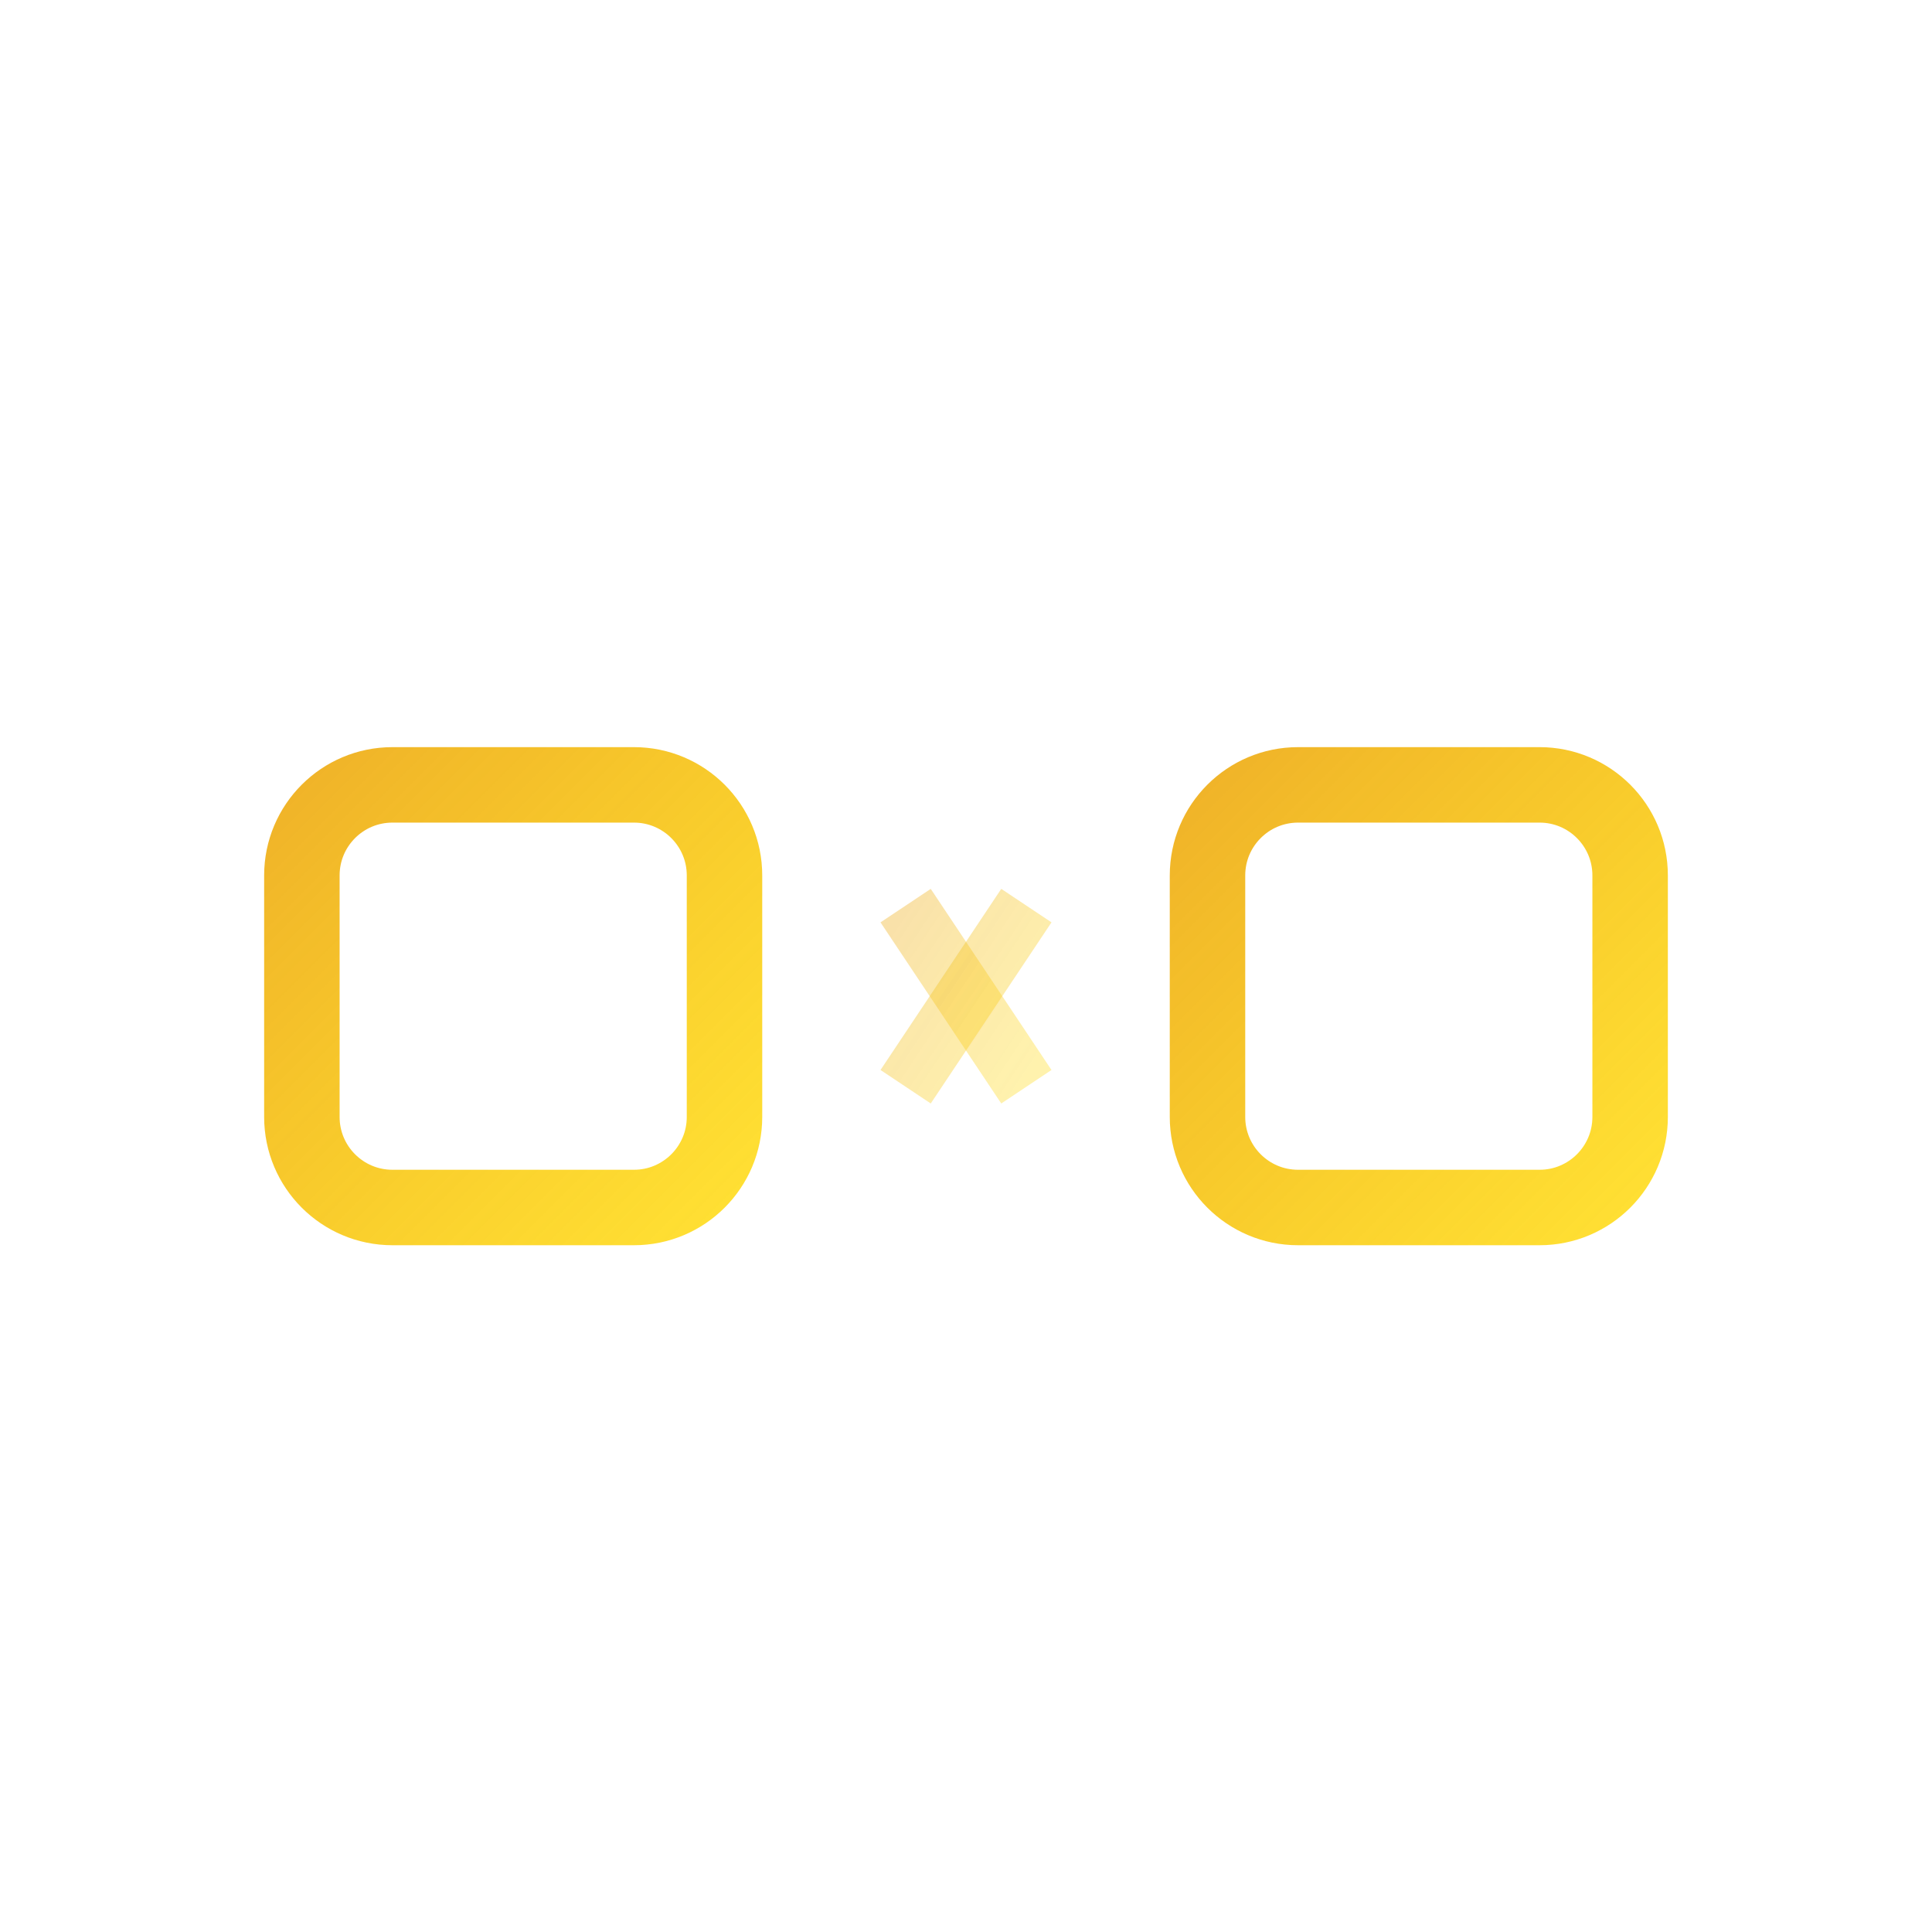
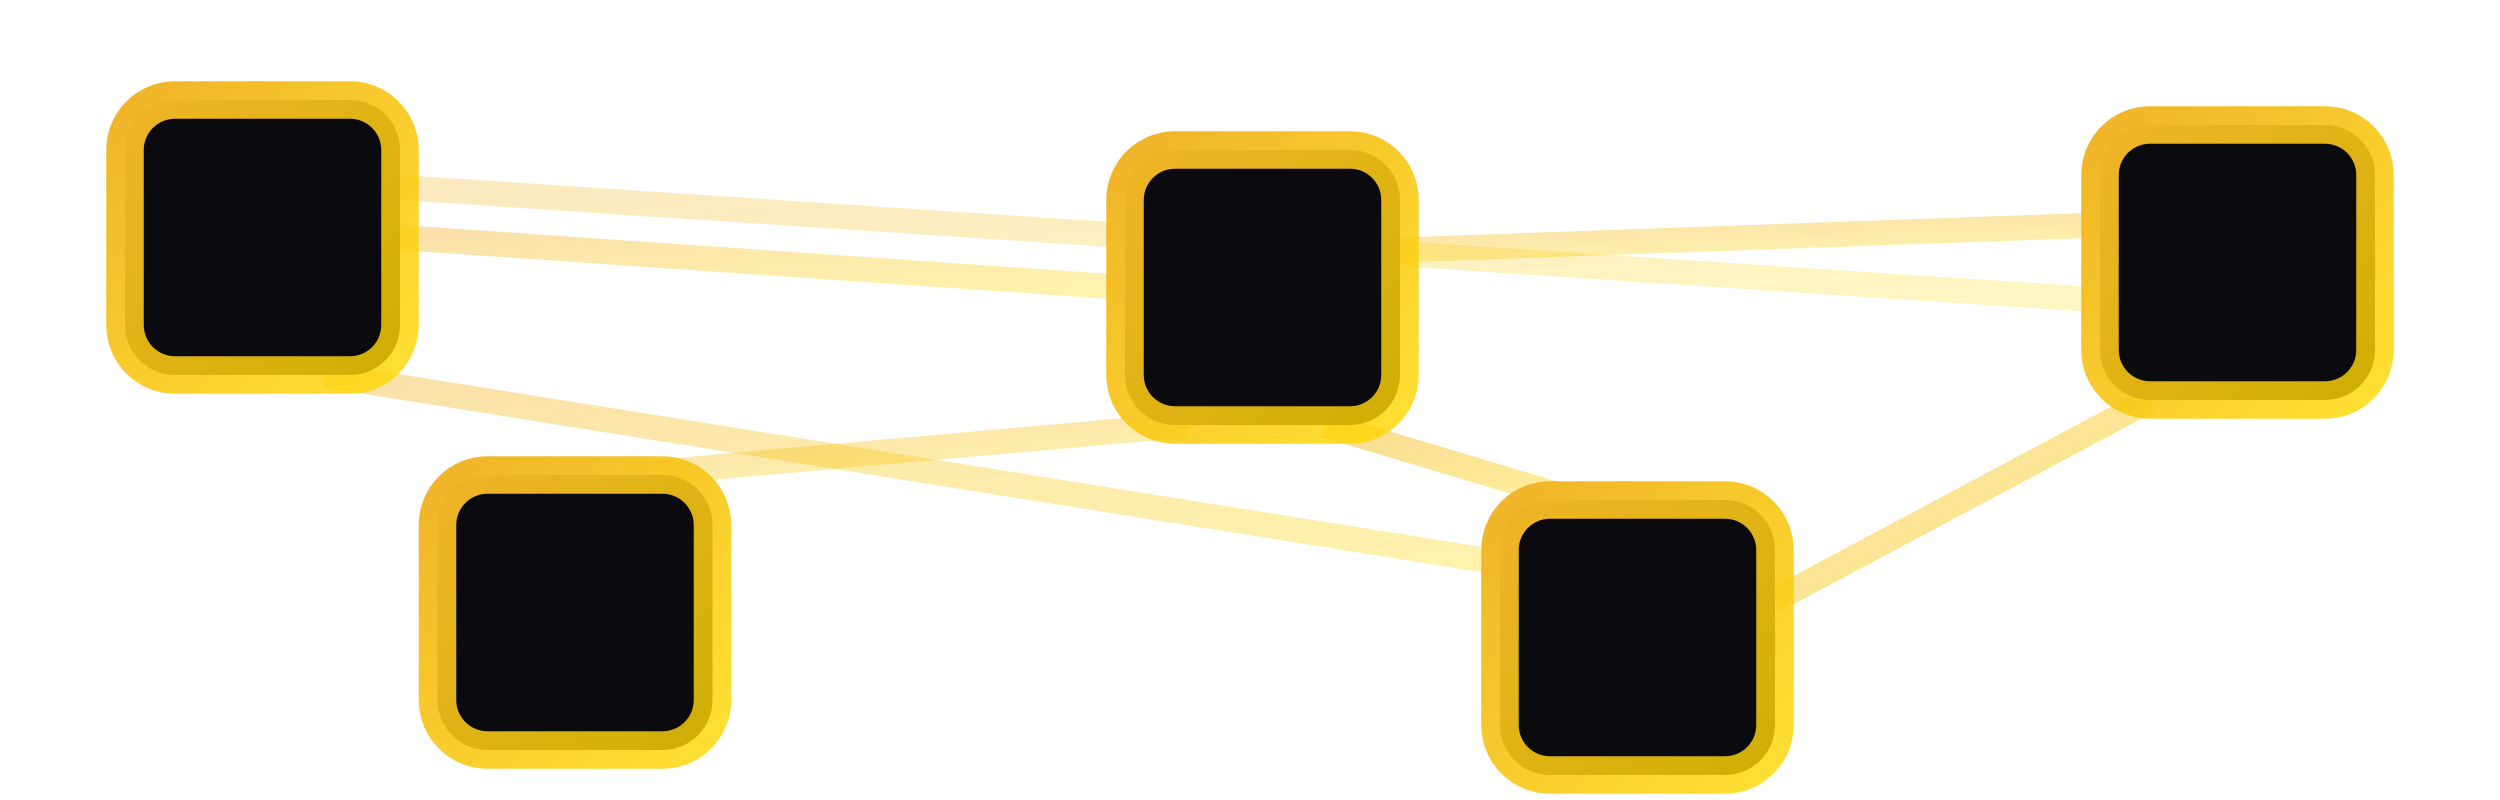
- <svg xmlns="http://www.w3.org/2000/svg" viewBox="0 0 64 64">
+ <svg xmlns="http://www.w3.org/2000/svg" viewBox="0 0 200 64">
  <defs>
    <linearGradient id="gold-gradient-broken" x1="0%" y1="0%" x2="100%" y2="100%">
      <stop offset="0%" style="stop-color:#F0B429;stop-opacity:1" />
      <stop offset="100%" style="stop-color:#FFD700;stop-opacity:0.8" />
    </linearGradient>
  </defs>
-   <rect x="10" y="26" width="14" height="14" rx="3" fill="none" stroke="url(#gold-gradient-broken)" stroke-width="2.5" />
-   <rect x="40" y="26" width="14" height="14" rx="3" fill="none" stroke="url(#gold-gradient-broken)" stroke-width="2.5" />
-   <line x1="24" y1="33" x2="28" y2="33" stroke="url(#gold-gradient-broken)" stroke-width="2.5" stroke-linecap="round" />
-   <line x1="36" y1="33" x2="40" y2="33" stroke="url(#gold-gradient-broken)" stroke-width="2.5" stroke-linecap="round" />
-   <line x1="30" y1="30" x2="34" y2="36" stroke="url(#gold-gradient-broken)" stroke-width="2" opacity="0.4" />
-   <line x1="30" y1="36" x2="34" y2="30" stroke="url(#gold-gradient-broken)" stroke-width="2" opacity="0.4" />
+   <line x1="32" y1="19" x2="90" y2="23" stroke="url(#gold-gradient-broken)" stroke-width="2" opacity="0.4" />
+   <line x1="26" y1="30" x2="120" y2="45" stroke="url(#gold-gradient-broken)" stroke-width="2" opacity="0.4" />
+   <line x1="112" y1="20" x2="168" y2="18" stroke="url(#gold-gradient-broken)" stroke-width="2" opacity="0.4" />
+   <line x1="95" y1="34" x2="50" y2="38" stroke="url(#gold-gradient-broken)" stroke-width="2" opacity="0.4" />
+   <line x1="106" y1="34" x2="126" y2="40" stroke="url(#gold-gradient-broken)" stroke-width="2" opacity="0.5" />
+   <line x1="142" y1="48" x2="172" y2="32" stroke="url(#gold-gradient-broken)" stroke-width="2" opacity="0.5" />
+   <line x1="168" y1="24" x2="32" y2="15" stroke="url(#gold-gradient-broken)" stroke-width="2" opacity="0.3" />
+   <rect x="10" y="8" width="22" height="22" rx="4" fill="#0A0A0F" stroke="url(#gold-gradient-broken)" stroke-width="3" />
+   <rect x="35" y="38" width="22" height="22" rx="4" fill="#0A0A0F" stroke="url(#gold-gradient-broken)" stroke-width="3" />
+   <rect x="90" y="12" width="22" height="22" rx="4" fill="#0A0A0F" stroke="url(#gold-gradient-broken)" stroke-width="3" />
+   <rect x="120" y="40" width="22" height="22" rx="4" fill="#0A0A0F" stroke="url(#gold-gradient-broken)" stroke-width="3" />
+   <rect x="168" y="10" width="22" height="22" rx="4" fill="#0A0A0F" stroke="url(#gold-gradient-broken)" stroke-width="3" />
</svg>
